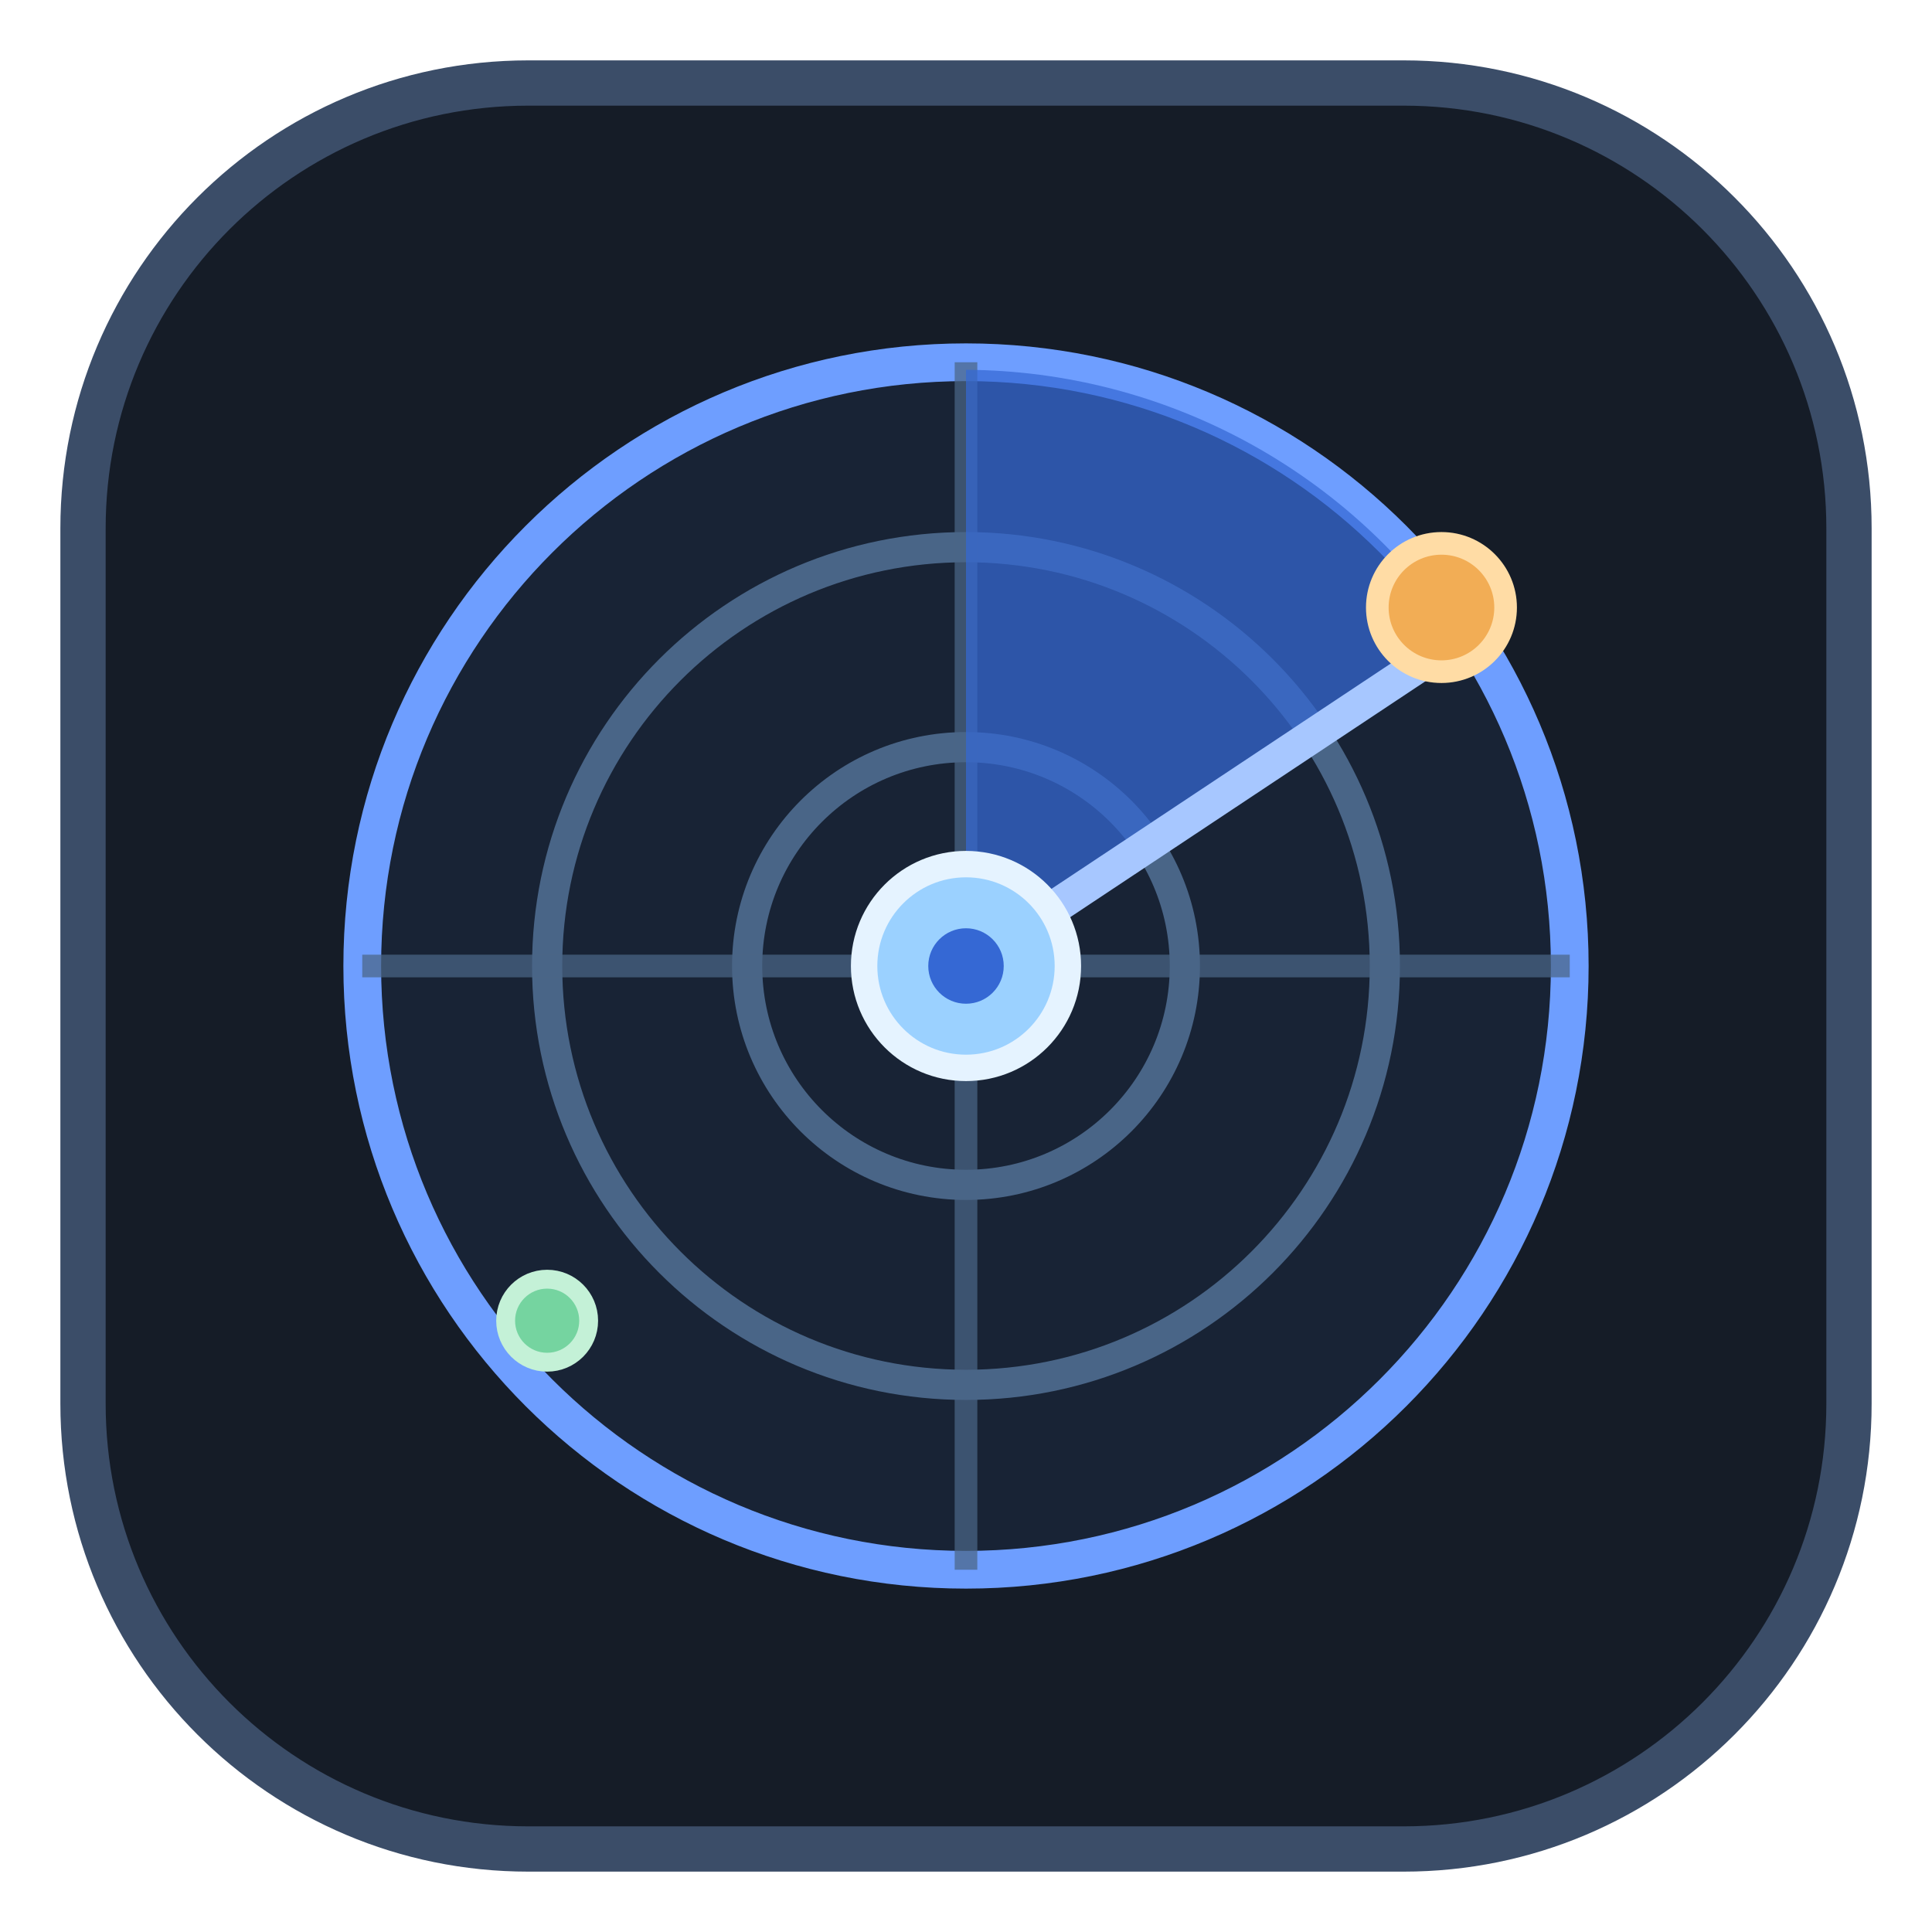
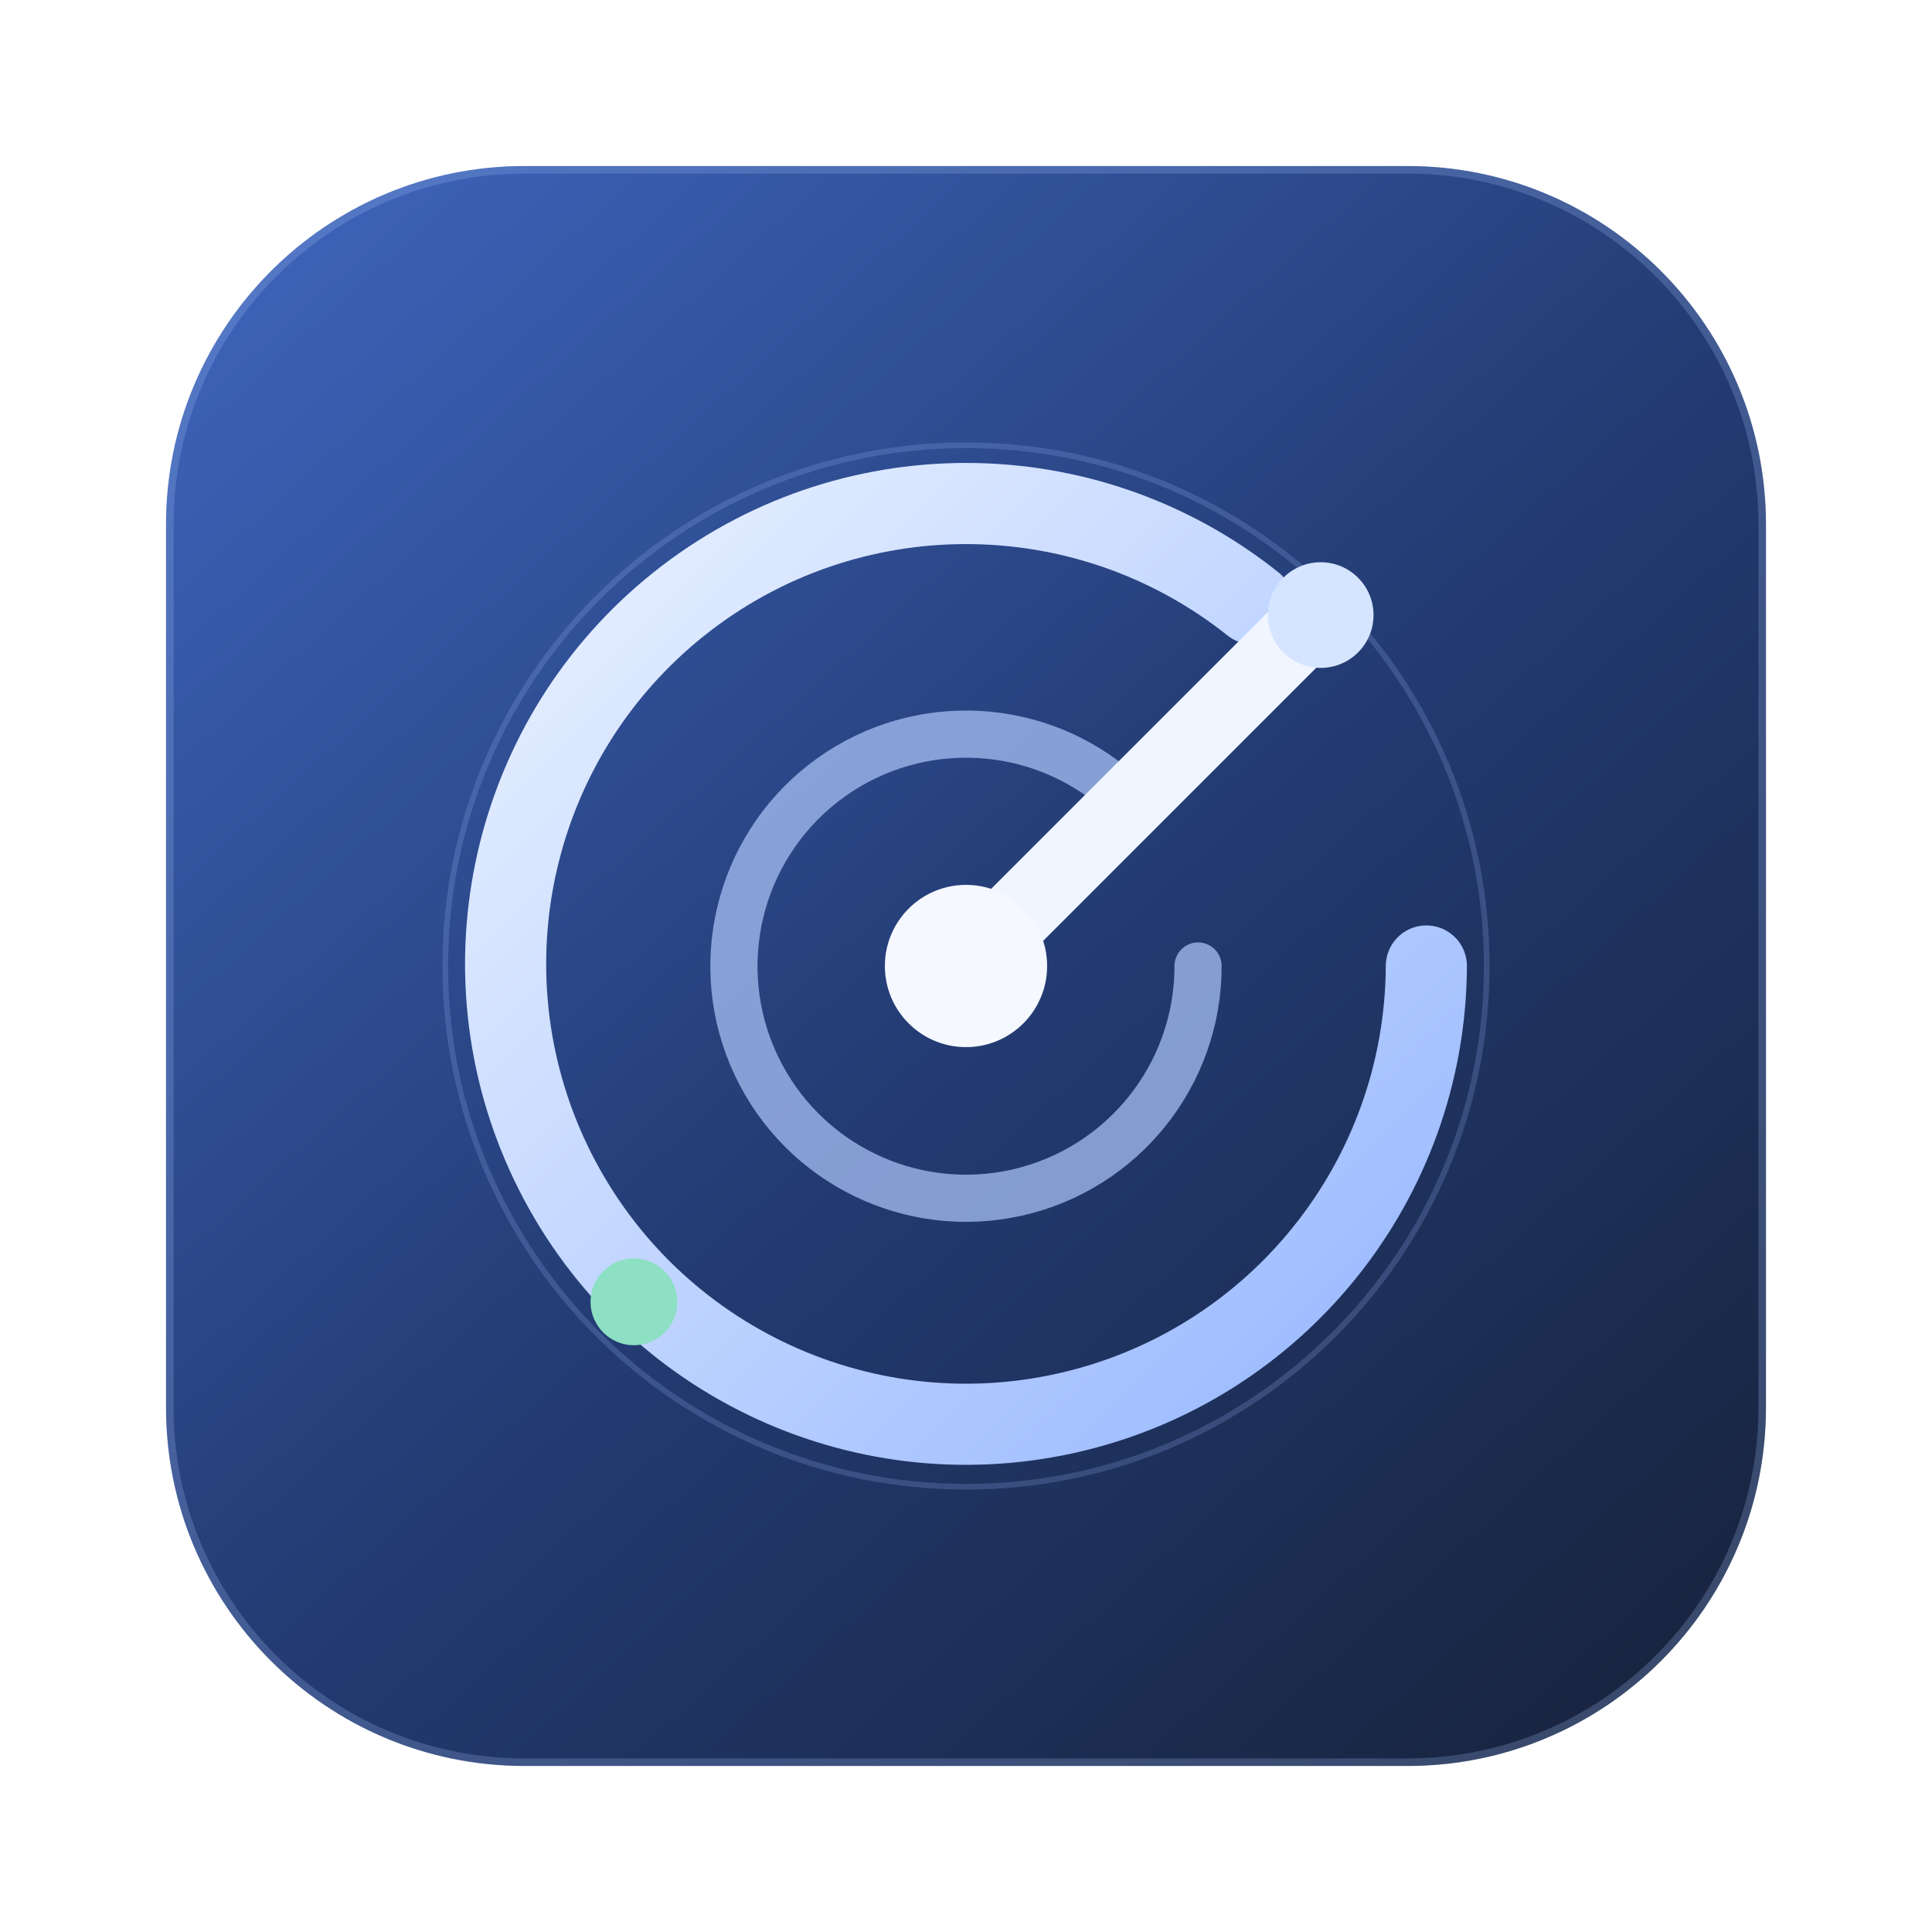
- <svg xmlns="http://www.w3.org/2000/svg" width="512" height="512" viewBox="0 0 512 512">
-   <rect x="22" y="22" width="468" height="468" rx="118" fill="#151c27" stroke="#3b4d68" stroke-width="12" />
-   <circle cx="256" cy="256" r="160" fill="#182335" stroke="#6e9eff" stroke-width="10" />
-   <circle cx="256" cy="256" r="111" fill="none" stroke="#496587" stroke-width="8" />
-   <circle cx="256" cy="256" r="58" fill="none" stroke="#496587" stroke-width="8" />
-   <path d="M256 96v320M96 256h320" fill="none" stroke="#496587" stroke-width="6" opacity=".72" />
-   <path d="M256 256 387 169A158 158 0 0 0 256 98Z" fill="#3568d4" opacity=".72" />
-   <path d="M256 256 387 169" fill="none" stroke="#a7c7ff" stroke-width="9" stroke-linecap="round" />
-   <circle cx="256" cy="256" r="27" fill="#9bd1ff" stroke="#e5f3ff" stroke-width="7" />
-   <circle cx="256" cy="256" r="10" fill="#3568d4" />
-   <circle cx="382" cy="161" r="17" fill="#f2ad55" stroke="#ffdca5" stroke-width="6" />
-   <circle cx="145" cy="350" r="11" fill="#75d4a0" stroke="#c4f1d7" stroke-width="5" />
+ <svg xmlns="http://www.w3.org/2000/svg" width="1024" height="1024" viewBox="0 0 1024 1024">
+   <defs>
+     <linearGradient id="tile" x1="0" y1="0" x2="0.9" y2="1">
+       <stop stop-color="#3f67c0" />
+       <stop offset="0.55" stop-color="#233b72" />
+       <stop offset="1" stop-color="#18243f" />
+     </linearGradient>
+     <linearGradient id="ring" x1="0" y1="0" x2="1" y2="1">
+       <stop stop-color="#eaf2ff" />
+       <stop offset="1" stop-color="#96b7ff" />
+     </linearGradient>
+   </defs>
+   <rect x="88" y="88" width="848" height="848" rx="190" fill="url(#tile)" />
+   <rect x="90" y="90" width="844" height="844" rx="188" fill="none" stroke="#9eb8f2" stroke-opacity=".25" stroke-width="4" />
+   <circle cx="512" cy="512" r="276" fill="none" stroke="#a5c0ff" stroke-opacity=".2" stroke-width="3" />
+   <path d="M664 320a244 244 0 1 0 92 192" fill="none" stroke="url(#ring)" stroke-width="43" stroke-linecap="round" />
+   <path d="M590 417a123 123 0 1 0 45 95" fill="none" stroke="#b3ccff" stroke-opacity=".68" stroke-width="25" stroke-linecap="round" />
+   <path d="M512 512 698 326" fill="none" stroke="#f0f5ff" stroke-width="39" stroke-linecap="round" />
+   <circle cx="512" cy="512" r="43" fill="#f5f8ff" />
+   <circle cx="700" cy="326" r="28" fill="#d5e5ff" />
+   <circle cx="336" cy="690" r="23" fill="#8de0c3" />
</svg>
